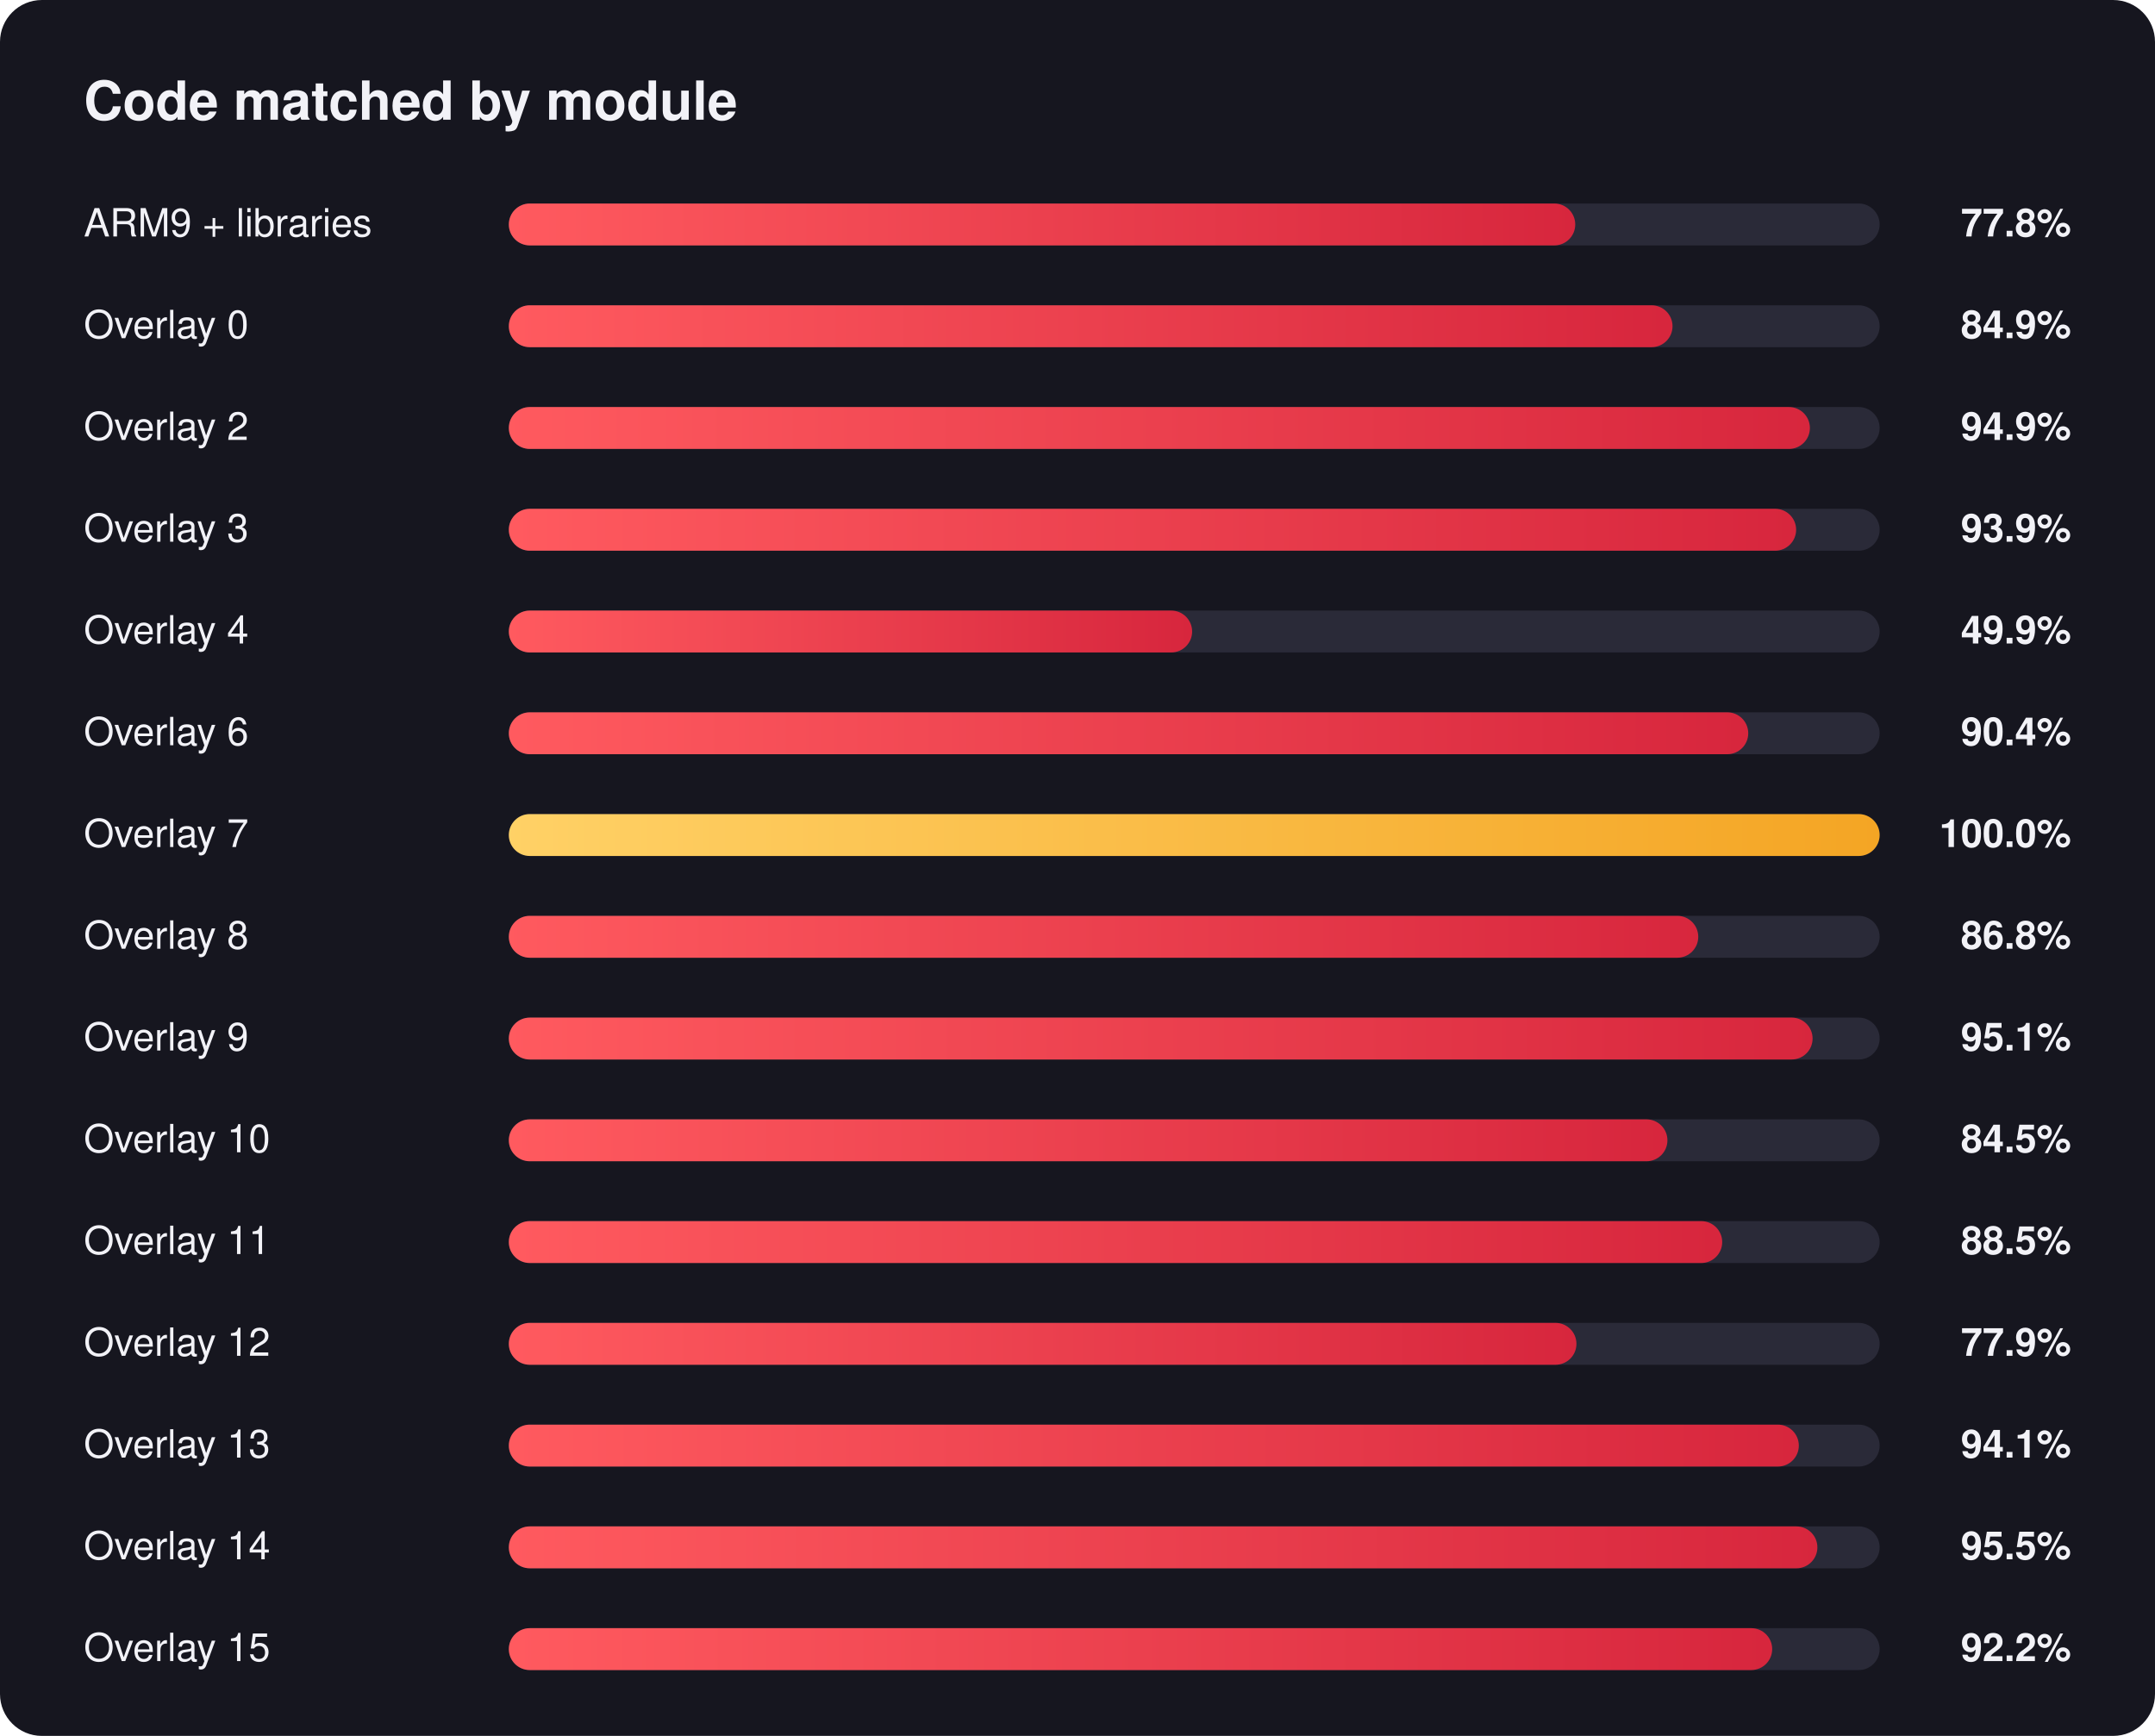
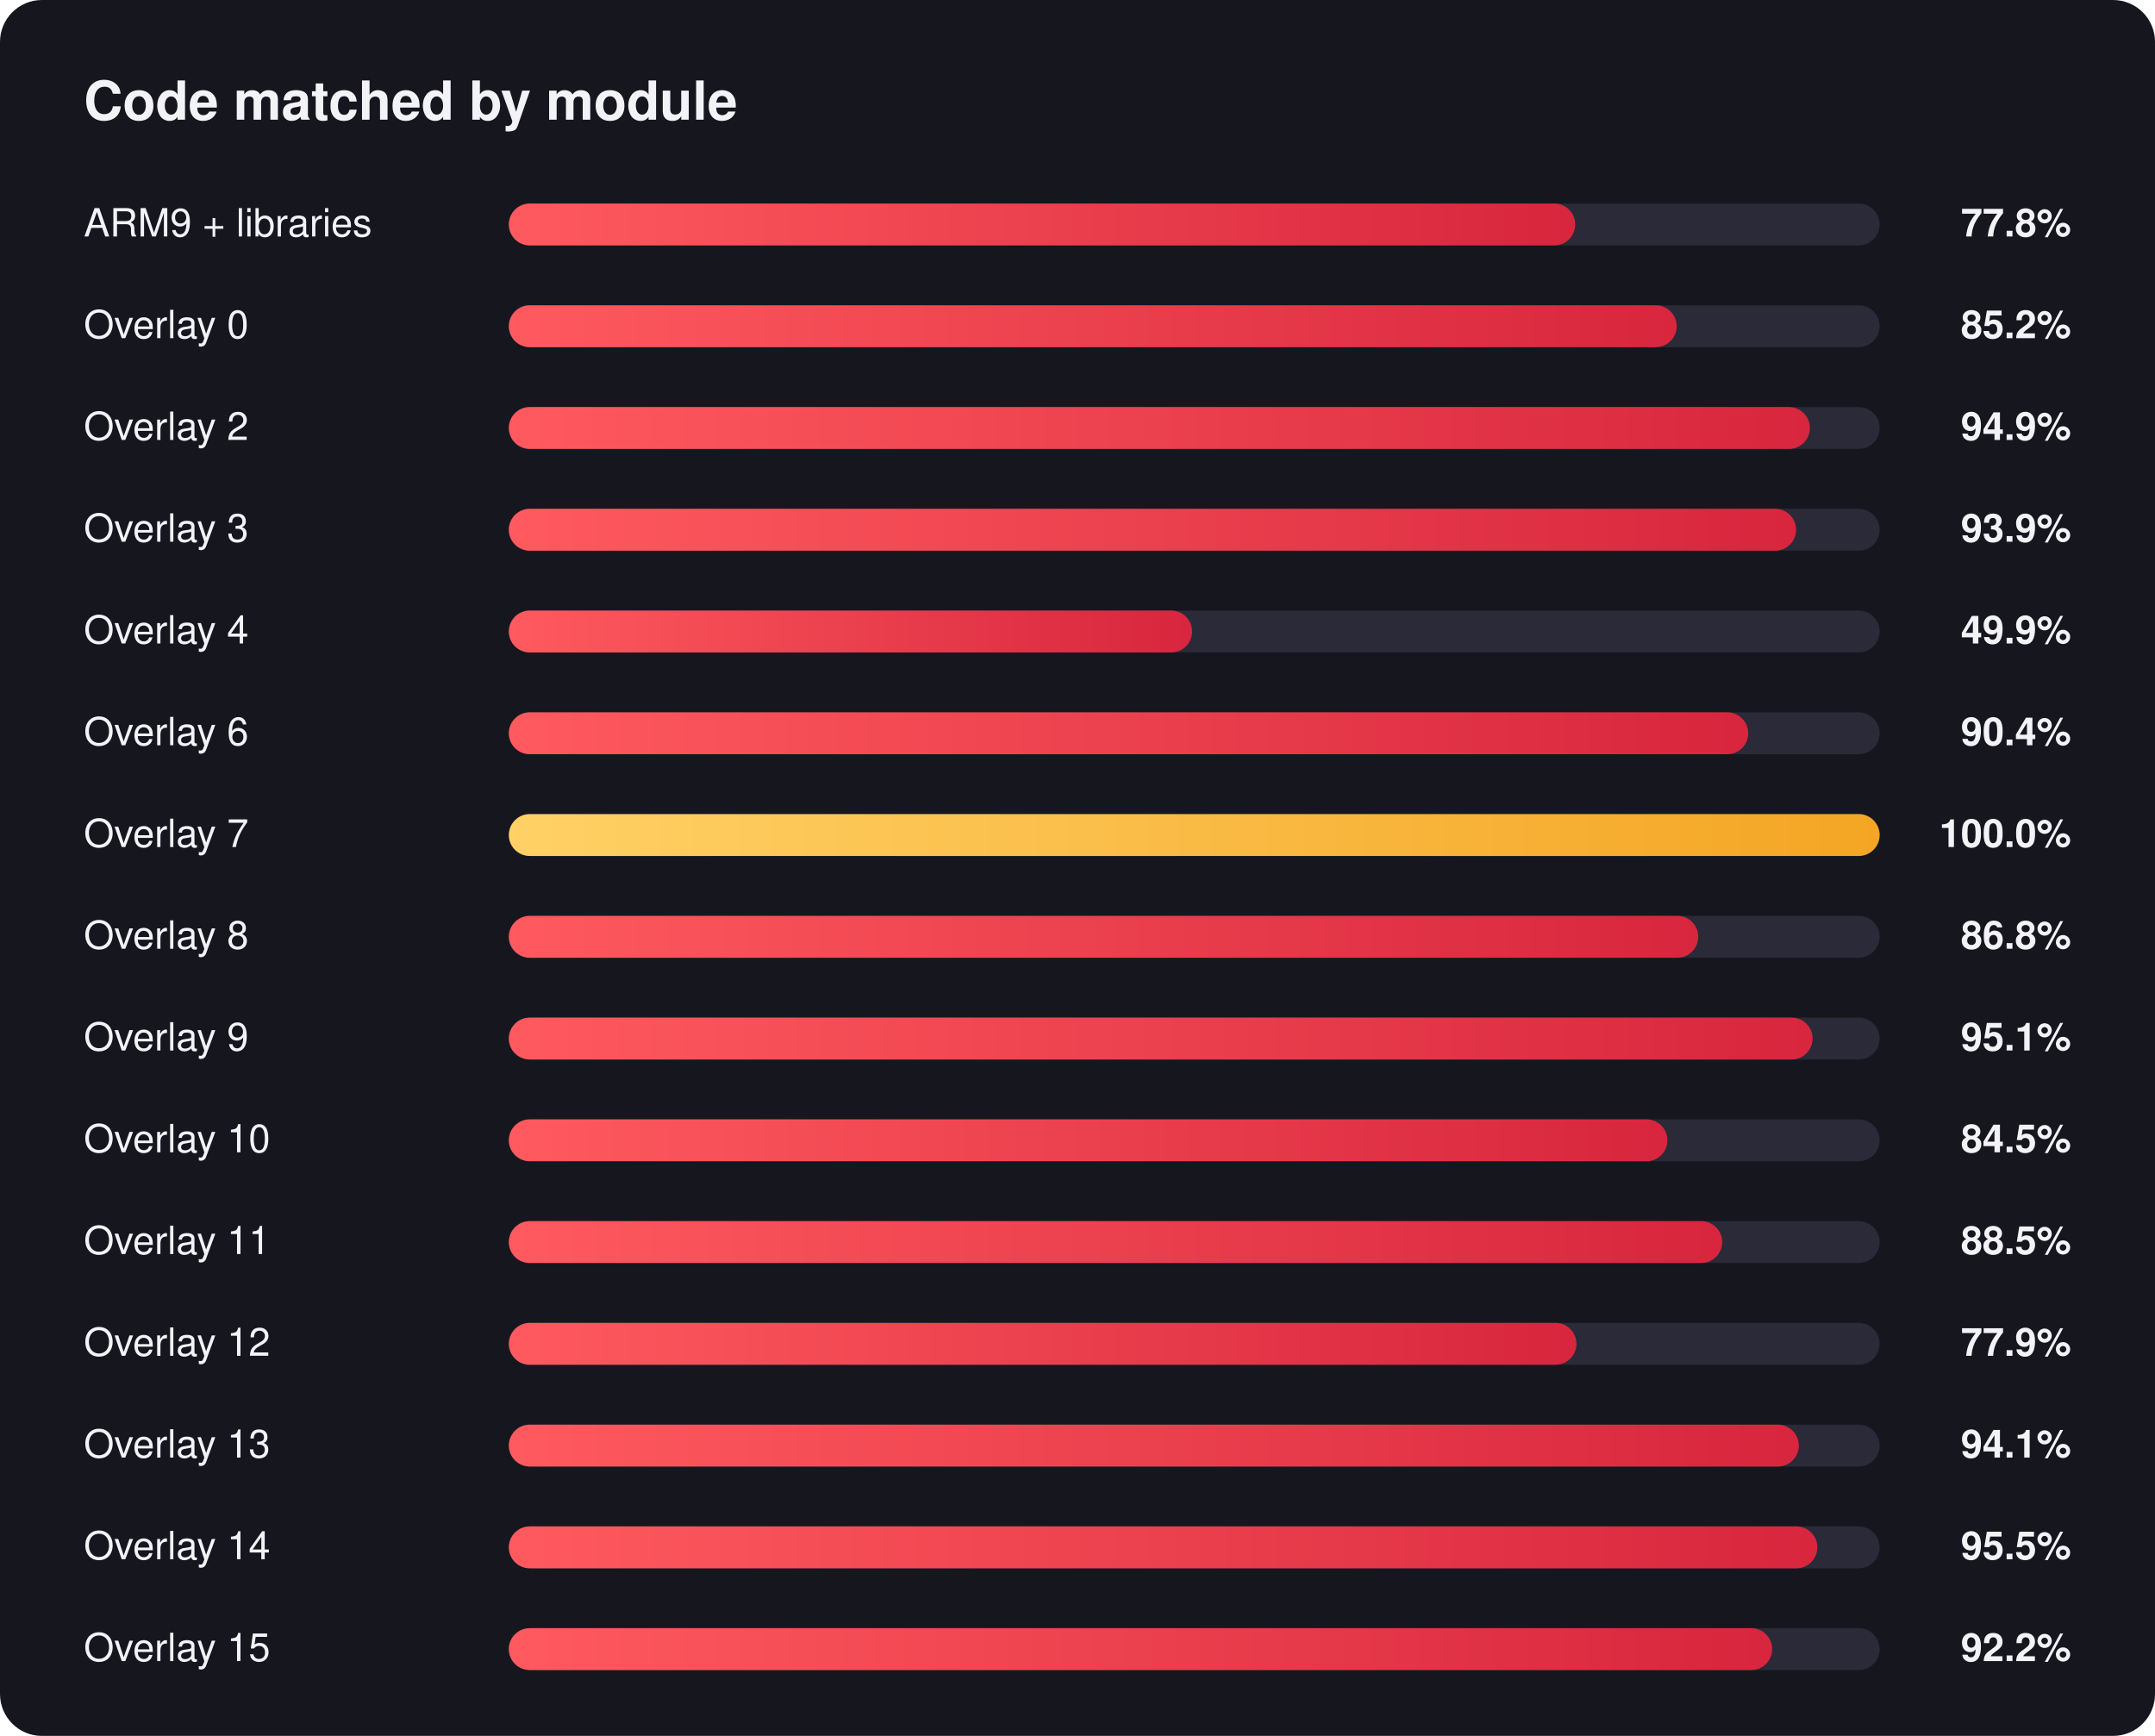
<svg xmlns="http://www.w3.org/2000/svg" width="720" height="580" viewBox="0 0 720 580" font-family="Segoe UI, Helvetica, Arial, sans-serif">
  <defs>
    <linearGradient id="red" x1="0" x2="1" y1="0" y2="0">
      <stop offset="0" stop-color="#ff5a5f" />
      <stop offset="1" stop-color="#d7263d" />
    </linearGradient>
    <linearGradient id="gold" x1="0" x2="1" y1="0" y2="0">
      <stop offset="0" stop-color="#ffd166" />
      <stop offset="1" stop-color="#f4a524" />
    </linearGradient>
  </defs>
  <rect width="720" height="580" rx="14" fill="#16161f" />
  <text x="28" y="40" fill="#f2f2f7" font-size="18" font-weight="700">Code matched by module</text>
  <text x="28" y="79" fill="#f2f2f7" font-size="13">ARM9 + libraries</text>
  <text x="692" y="79" fill="#f2f2f7" font-size="13" font-weight="600" text-anchor="end">77.8%</text>
  <rect x="170" y="68" width="458" height="14" rx="7.0" fill="#2a2a38" />
  <rect x="170" y="68" width="356.3" height="14" rx="7.0" fill="url(#red)" />
  <text x="28" y="113" fill="#f2f2f7" font-size="13">Overlay 0</text>
-   <text x="692" y="113" fill="#f2f2f7" font-size="13" font-weight="600" text-anchor="end">84.9%</text>
+   <text x="692" y="113" fill="#f2f2f7" font-size="13" font-weight="600" text-anchor="end">85.2%</text>
  <rect x="170" y="102" width="458" height="14" rx="7.0" fill="#2a2a38" />
-   <rect x="170" y="102" width="388.8" height="14" rx="7.0" fill="url(#red)" />
+   <rect x="170" y="102" width="390.2" height="14" rx="7.0" fill="url(#red)" />
  <text x="28" y="147" fill="#f2f2f7" font-size="13">Overlay 2</text>
  <text x="692" y="147" fill="#f2f2f7" font-size="13" font-weight="600" text-anchor="end">94.9%</text>
  <rect x="170" y="136" width="458" height="14" rx="7.0" fill="#2a2a38" />
  <rect x="170" y="136" width="434.7" height="14" rx="7.0" fill="url(#red)" />
  <text x="28" y="181" fill="#f2f2f7" font-size="13">Overlay 3</text>
  <text x="692" y="181" fill="#f2f2f7" font-size="13" font-weight="600" text-anchor="end">93.9%</text>
  <rect x="170" y="170" width="458" height="14" rx="7.0" fill="#2a2a38" />
  <rect x="170" y="170" width="430.1" height="14" rx="7.0" fill="url(#red)" />
  <text x="28" y="215" fill="#f2f2f7" font-size="13">Overlay 4</text>
  <text x="692" y="215" fill="#f2f2f7" font-size="13" font-weight="600" text-anchor="end">49.9%</text>
  <rect x="170" y="204" width="458" height="14" rx="7.0" fill="#2a2a38" />
  <rect x="170" y="204" width="228.3" height="14" rx="7.0" fill="url(#red)" />
  <text x="28" y="249" fill="#f2f2f7" font-size="13">Overlay 6</text>
  <text x="692" y="249" fill="#f2f2f7" font-size="13" font-weight="600" text-anchor="end">90.4%</text>
  <rect x="170" y="238" width="458" height="14" rx="7.0" fill="#2a2a38" />
  <rect x="170" y="238" width="414.1" height="14" rx="7.0" fill="url(#red)" />
  <text x="28" y="283" fill="#f2f2f7" font-size="13">Overlay 7</text>
  <text x="692" y="283" fill="#f2f2f7" font-size="13" font-weight="600" text-anchor="end">100.0%</text>
  <rect x="170" y="272" width="458" height="14" rx="7.0" fill="#2a2a38" />
  <rect x="170" y="272" width="458.0" height="14" rx="7.0" fill="url(#gold)" />
  <text x="28" y="317" fill="#f2f2f7" font-size="13">Overlay 8</text>
  <text x="692" y="317" fill="#f2f2f7" font-size="13" font-weight="600" text-anchor="end">86.8%</text>
  <rect x="170" y="306" width="458" height="14" rx="7.0" fill="#2a2a38" />
  <rect x="170" y="306" width="397.4" height="14" rx="7.0" fill="url(#red)" />
  <text x="28" y="351" fill="#f2f2f7" font-size="13">Overlay 9</text>
  <text x="692" y="351" fill="#f2f2f7" font-size="13" font-weight="600" text-anchor="end">95.1%</text>
  <rect x="170" y="340" width="458" height="14" rx="7.0" fill="#2a2a38" />
  <rect x="170" y="340" width="435.6" height="14" rx="7.0" fill="url(#red)" />
  <text x="28" y="385" fill="#f2f2f7" font-size="13">Overlay 10</text>
  <text x="692" y="385" fill="#f2f2f7" font-size="13" font-weight="600" text-anchor="end">84.5%</text>
  <rect x="170" y="374" width="458" height="14" rx="7.0" fill="#2a2a38" />
  <rect x="170" y="374" width="387.1" height="14" rx="7.0" fill="url(#red)" />
  <text x="28" y="419" fill="#f2f2f7" font-size="13">Overlay 11</text>
  <text x="692" y="419" fill="#f2f2f7" font-size="13" font-weight="600" text-anchor="end">88.5%</text>
  <rect x="170" y="408" width="458" height="14" rx="7.0" fill="#2a2a38" />
  <rect x="170" y="408" width="405.4" height="14" rx="7.0" fill="url(#red)" />
  <text x="28" y="453" fill="#f2f2f7" font-size="13">Overlay 12</text>
  <text x="692" y="453" fill="#f2f2f7" font-size="13" font-weight="600" text-anchor="end">77.9%</text>
  <rect x="170" y="442" width="458" height="14" rx="7.0" fill="#2a2a38" />
  <rect x="170" y="442" width="356.7" height="14" rx="7.0" fill="url(#red)" />
  <text x="28" y="487" fill="#f2f2f7" font-size="13">Overlay 13</text>
  <text x="692" y="487" fill="#f2f2f7" font-size="13" font-weight="600" text-anchor="end">94.1%</text>
  <rect x="170" y="476" width="458" height="14" rx="7.0" fill="#2a2a38" />
  <rect x="170" y="476" width="431.0" height="14" rx="7.0" fill="url(#red)" />
  <text x="28" y="521" fill="#f2f2f7" font-size="13">Overlay 14</text>
  <text x="692" y="521" fill="#f2f2f7" font-size="13" font-weight="600" text-anchor="end">95.5%</text>
  <rect x="170" y="510" width="458" height="14" rx="7.0" fill="#2a2a38" />
  <rect x="170" y="510" width="437.2" height="14" rx="7.0" fill="url(#red)" />
  <text x="28" y="555" fill="#f2f2f7" font-size="13">Overlay 15</text>
  <text x="692" y="555" fill="#f2f2f7" font-size="13" font-weight="600" text-anchor="end">92.2%</text>
  <rect x="170" y="544" width="458" height="14" rx="7.0" fill="#2a2a38" />
  <rect x="170" y="544" width="422.1" height="14" rx="7.0" fill="url(#red)" />
</svg>
